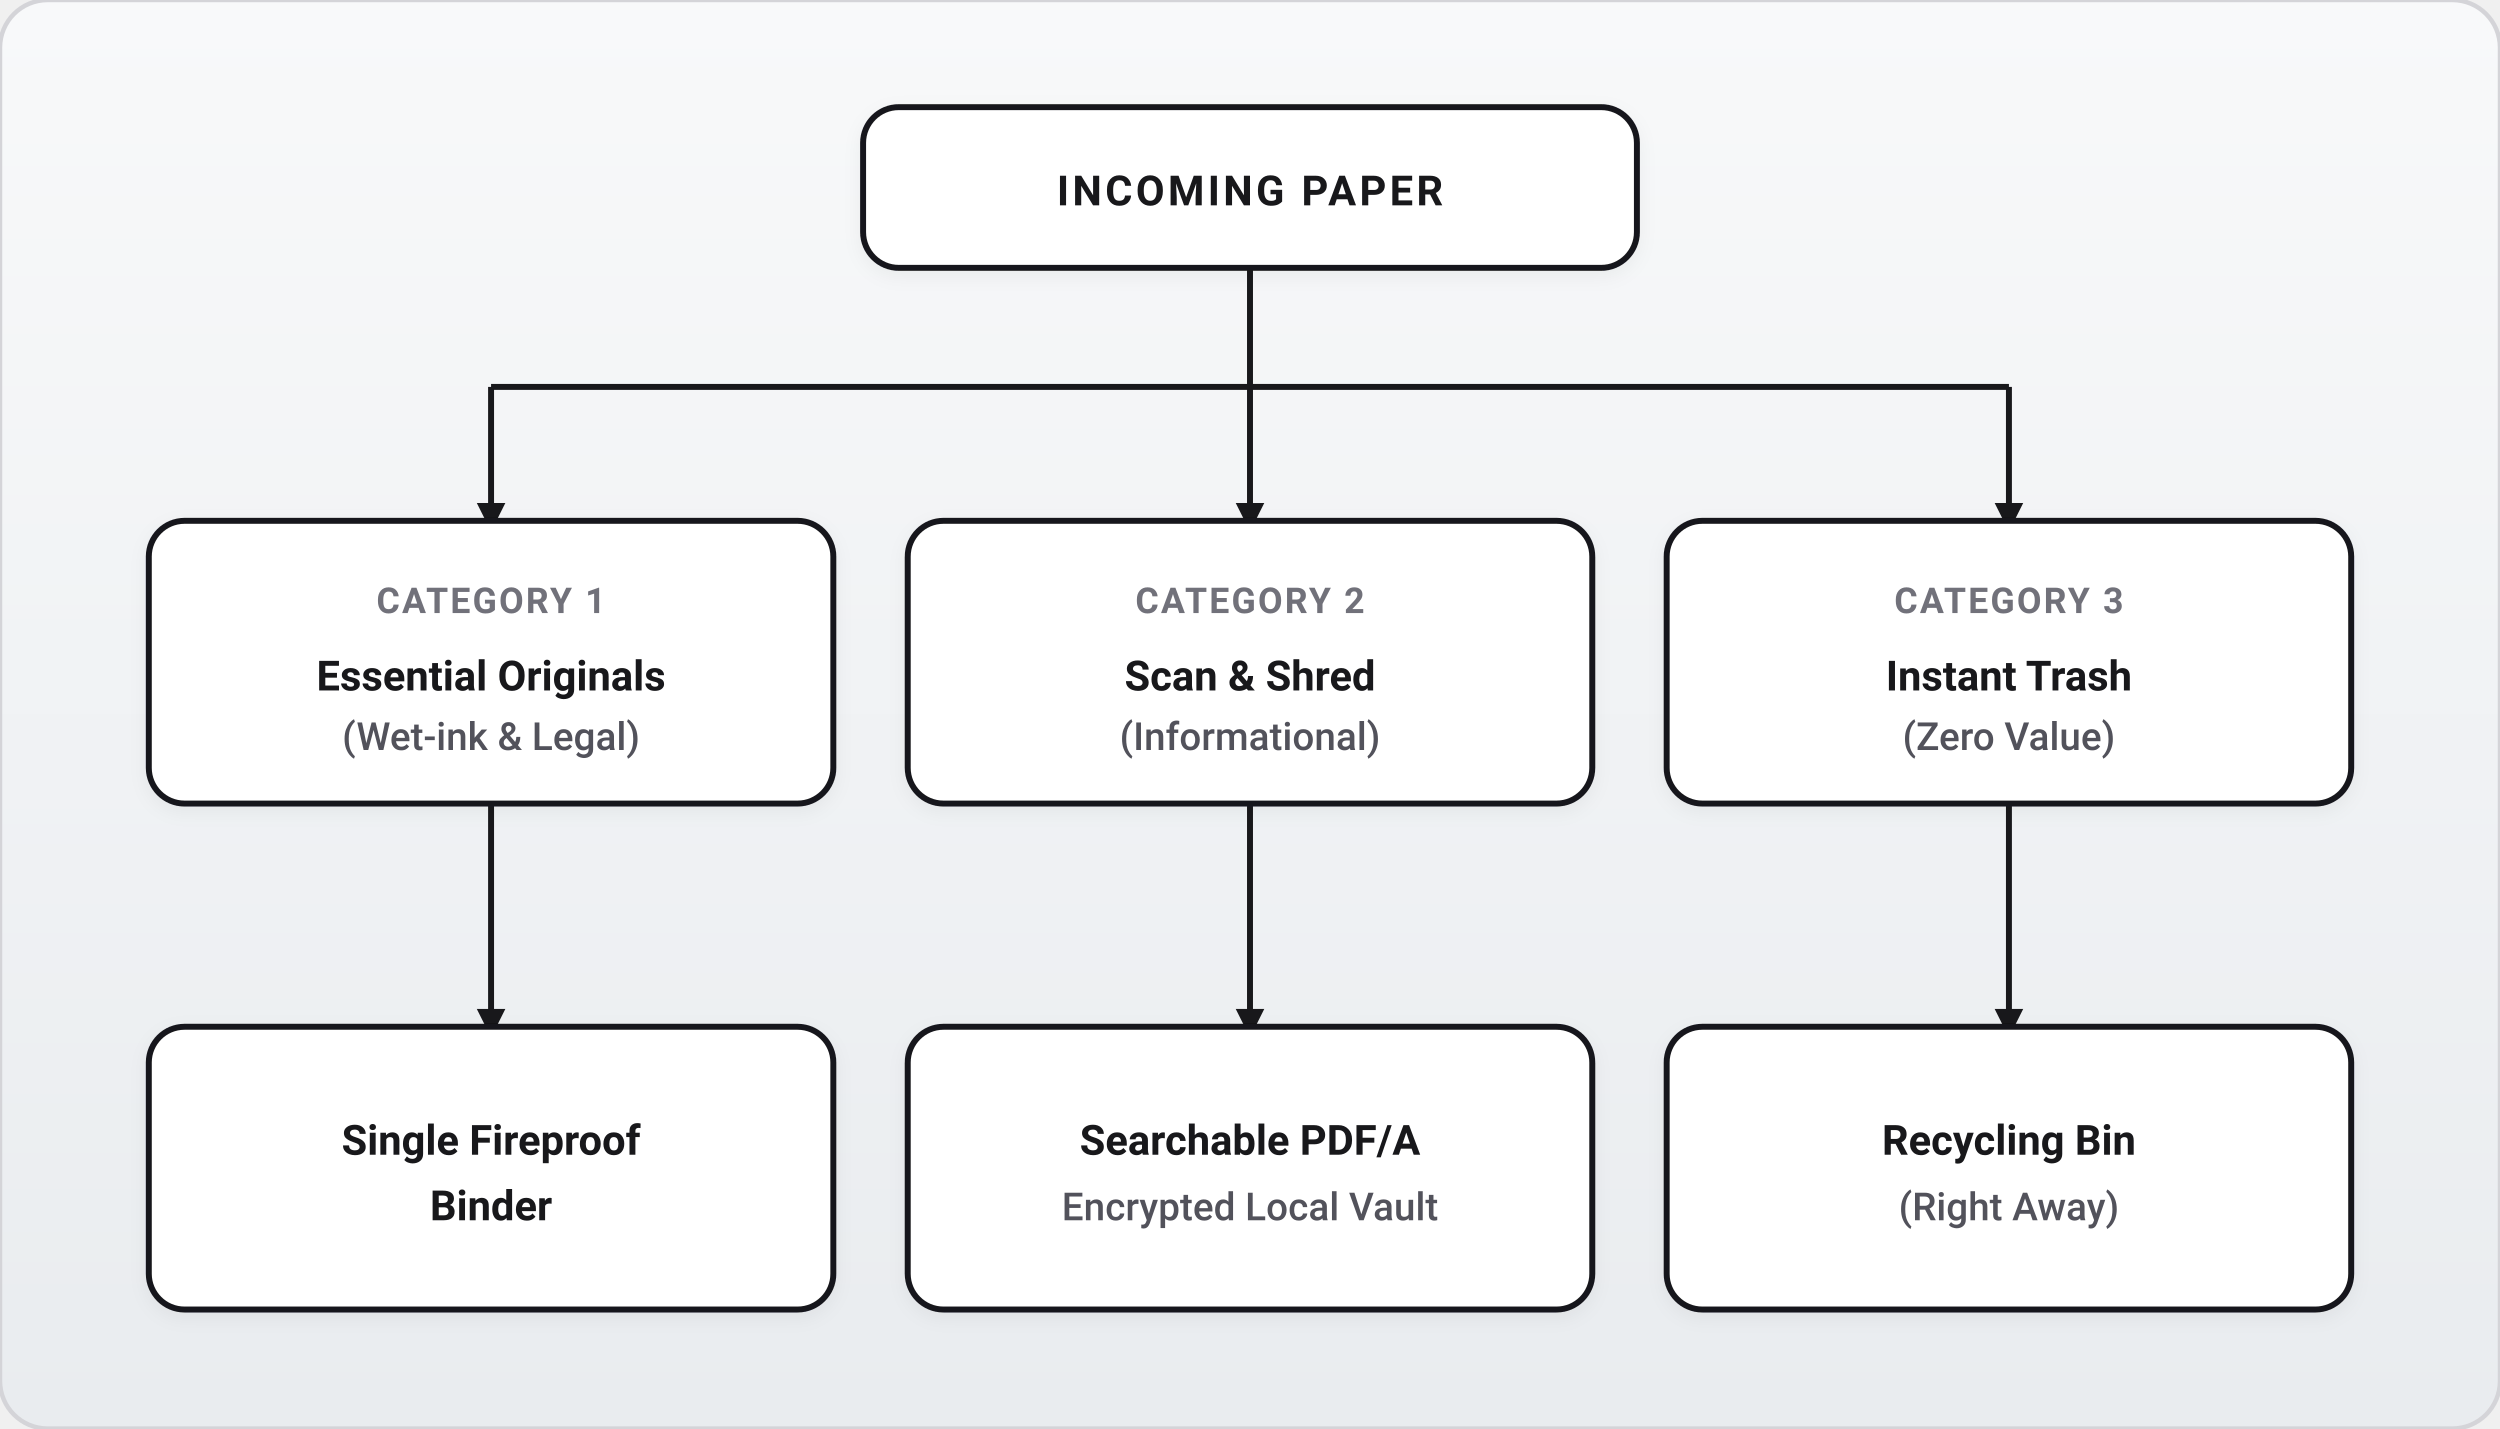
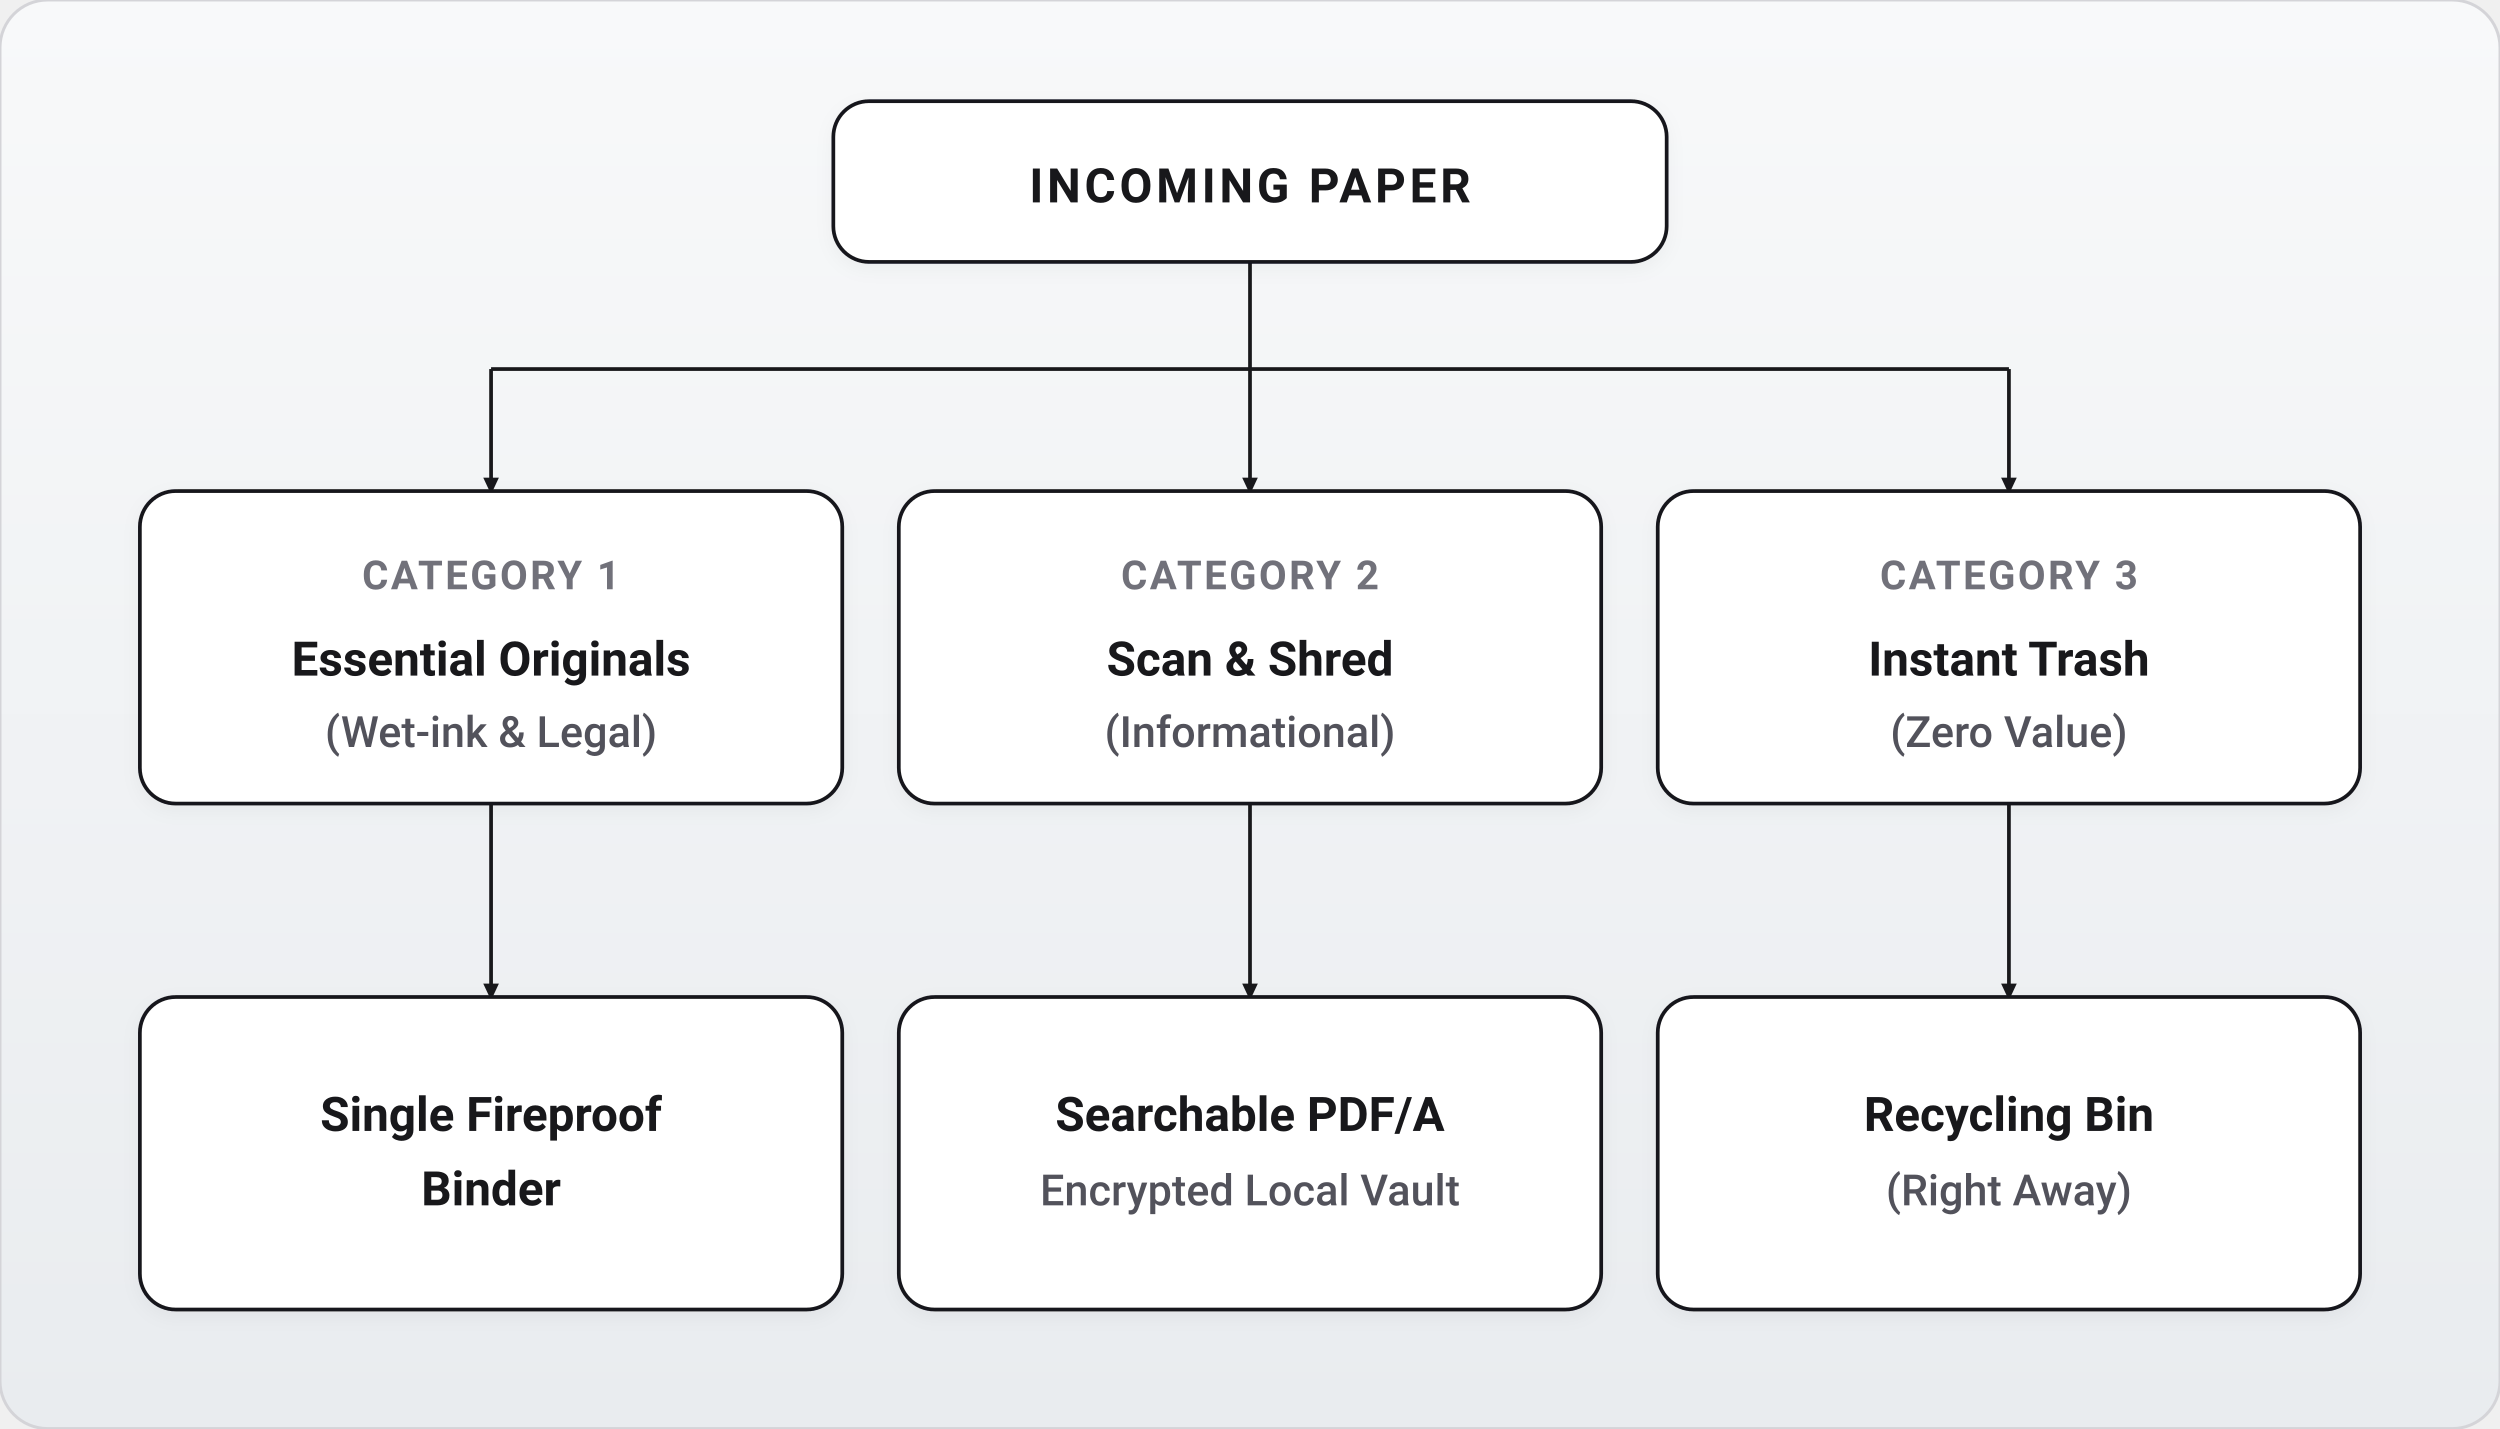
<svg xmlns="http://www.w3.org/2000/svg" viewBox="0 0 840 480" width="100%" height="100%">
  <defs>
    <linearGradient id="bgGradient" x1="0%" y1="0%" x2="0%" y2="100%">
      <stop offset="0%" stop-color="#f8f9fa" />
      <stop offset="100%" stop-color="#e9ecef" />
    </linearGradient>
    <filter id="cardShadow" x="-5%" y="-5%" width="110%" height="115%" filterUnits="userSpaceOnUse">
-       <feDropShadow dx="0" dy="2" stdDeviation="3" flood-opacity="0.05" />
+       <feDropShadow dx="0" dy="2" stdDeviation="3" flood-opacity="0.04" />
    </filter>
-     <marker id="arrow" viewBox="0 0 10 10" refX="6" refY="5" markerWidth="6" markerHeight="6" orient="auto-start-reverse">
-       <path d="M 1 1 L 9 5 L 1 9 z" fill="#18181b" />
+     <marker id="arrow" viewBox="0 0 10 10" refX="7" refY="5" markerWidth="6" markerHeight="6" orient="auto-start-reverse">
+       <path d="M 1 1.5 L 8.5 5 L 1 8.5 z" fill="#18181b" />
    </marker>
    <style>
      .text-title {
        font-family: -apple-system, BlinkMacSystemFont, "Segoe UI", Roboto, "Helvetica Neue", Arial, sans-serif;
-         font-size: 14px;
+         font-size: 16px;
        font-weight: 700;
        letter-spacing: 0.08em;
        fill: #18181b;
      }
      .text-cat {
        font-family: -apple-system, BlinkMacSystemFont, "Segoe UI", Roboto, "Helvetica Neue", Arial, sans-serif;
-         font-size: 12px;
+         font-size: 13.5px;
        font-weight: 700;
        letter-spacing: 0.06em;
        fill: #71717a;
      }
      .text-body-bold {
        font-family: -apple-system, BlinkMacSystemFont, "Segoe UI", Roboto, "Helvetica Neue", Arial, sans-serif;
-         font-size: 14px;
+         font-size: 16px;
        font-weight: 600;
        fill: #18181b;
      }
      .text-body-sub {
        font-family: -apple-system, BlinkMacSystemFont, "Segoe UI", Roboto, "Helvetica Neue", Arial, sans-serif;
-         font-size: 13px;
+         font-size: 14.5px;
        font-weight: 500;
        fill: #52525b;
      }
      .box {
        fill: #ffffff;
        stroke: #18181b;
-         stroke-width: 2;
+         stroke-width: 1.25;
        rx: 12px;
        ry: 12px;
      }
      .connector {
        stroke: #18181b;
-         stroke-width: 2;
+         stroke-width: 1.25;
        fill: none;
      }
    </style>
  </defs>
-   <rect width="840" height="480" rx="16" fill="url(#bgGradient)" stroke="#d4d4d8" stroke-width="1.5" />
-   <line x1="420" y1="90" x2="420" y2="130" class="connector" />
-   <line x1="165" y1="130" x2="675" y2="130" class="connector" />
-   <line x1="165" y1="130" x2="165" y2="175" class="connector" marker-end="url(#arrow)" />
-   <line x1="420" y1="130" x2="420" y2="175" class="connector" marker-end="url(#arrow)" />
-   <line x1="675" y1="130" x2="675" y2="175" class="connector" marker-end="url(#arrow)" />
-   <line x1="165" y1="270" x2="165" y2="345" class="connector" marker-end="url(#arrow)" />
-   <line x1="420" y1="270" x2="420" y2="345" class="connector" marker-end="url(#arrow)" />
-   <line x1="675" y1="270" x2="675" y2="345" class="connector" marker-end="url(#arrow)" />
-   <rect x="290" y="36" width="260" height="54" class="box" filter="url(#cardShadow)" />
-   <text x="420" y="69" text-anchor="middle" class="text-title">INCOMING PAPER</text>
-   <rect x="50" y="175" width="230" height="95" class="box" filter="url(#cardShadow)" />
-   <text x="165" y="206" text-anchor="middle" class="text-cat">CATEGORY 1</text>
-   <text x="165" y="232" text-anchor="middle" class="text-body-bold">Essential Originals</text>
-   <text x="165" y="252" text-anchor="middle" class="text-body-sub">(Wet-ink &amp; Legal)</text>
-   <rect x="305" y="175" width="230" height="95" class="box" filter="url(#cardShadow)" />
-   <text x="420" y="206" text-anchor="middle" class="text-cat">CATEGORY 2</text>
-   <text x="420" y="232" text-anchor="middle" class="text-body-bold">Scan &amp; Shred</text>
-   <text x="420" y="252" text-anchor="middle" class="text-body-sub">(Informational)</text>
-   <rect x="560" y="175" width="230" height="95" class="box" filter="url(#cardShadow)" />
-   <text x="675" y="206" text-anchor="middle" class="text-cat">CATEGORY 3</text>
-   <text x="675" y="232" text-anchor="middle" class="text-body-bold">Instant Trash</text>
-   <text x="675" y="252" text-anchor="middle" class="text-body-sub">(Zero Value)</text>
-   <rect x="50" y="345" width="230" height="95" class="box" filter="url(#cardShadow)" />
-   <text x="165" y="388" text-anchor="middle" class="text-body-bold">Single Fireproof</text>
-   <text x="165" y="410" text-anchor="middle" class="text-body-bold">Binder</text>
-   <rect x="305" y="345" width="230" height="95" class="box" filter="url(#cardShadow)" />
-   <text x="420" y="388" text-anchor="middle" class="text-body-bold">Searchable PDF/A</text>
-   <text x="420" y="410" text-anchor="middle" class="text-body-sub">Encrypted Local Vault</text>
-   <rect x="560" y="345" width="230" height="95" class="box" filter="url(#cardShadow)" />
-   <text x="675" y="388" text-anchor="middle" class="text-body-bold">Recycling Bin</text>
-   <text x="675" y="410" text-anchor="middle" class="text-body-sub">(Right Away)</text>
+   <rect width="840" height="480" rx="16" fill="url(#bgGradient)" stroke="#d4d4d8" stroke-width="1" />
+   <line x1="420" y1="88" x2="420" y2="124" class="connector" />
+   <line x1="165" y1="124" x2="675" y2="124" class="connector" />
+   <line x1="165" y1="124" x2="165" y2="165" class="connector" marker-end="url(#arrow)" />
+   <line x1="420" y1="124" x2="420" y2="165" class="connector" marker-end="url(#arrow)" />
+   <line x1="675" y1="124" x2="675" y2="165" class="connector" marker-end="url(#arrow)" />
+   <line x1="165" y1="270" x2="165" y2="335" class="connector" marker-end="url(#arrow)" />
+   <line x1="420" y1="270" x2="420" y2="335" class="connector" marker-end="url(#arrow)" />
+   <line x1="675" y1="270" x2="675" y2="335" class="connector" marker-end="url(#arrow)" />
+   <rect x="280" y="34" width="280" height="54" class="box" filter="url(#cardShadow)" />
+   <text x="420" y="68" text-anchor="middle" class="text-title">INCOMING PAPER</text>
+   <rect x="47" y="165" width="236" height="105" class="box" filter="url(#cardShadow)" />
+   <text x="165" y="198" text-anchor="middle" class="text-cat">CATEGORY 1</text>
+   <text x="165" y="227" text-anchor="middle" class="text-body-bold">Essential Originals</text>
+   <text x="165" y="251" text-anchor="middle" class="text-body-sub">(Wet-ink &amp; Legal)</text>
+   <rect x="302" y="165" width="236" height="105" class="box" filter="url(#cardShadow)" />
+   <text x="420" y="198" text-anchor="middle" class="text-cat">CATEGORY 2</text>
+   <text x="420" y="227" text-anchor="middle" class="text-body-bold">Scan &amp; Shred</text>
+   <text x="420" y="251" text-anchor="middle" class="text-body-sub">(Informational)</text>
+   <rect x="557" y="165" width="236" height="105" class="box" filter="url(#cardShadow)" />
+   <text x="675" y="198" text-anchor="middle" class="text-cat">CATEGORY 3</text>
+   <text x="675" y="227" text-anchor="middle" class="text-body-bold">Instant Trash</text>
+   <text x="675" y="251" text-anchor="middle" class="text-body-sub">(Zero Value)</text>
+   <rect x="47" y="335" width="236" height="105" class="box" filter="url(#cardShadow)" />
+   <text x="165" y="380" text-anchor="middle" class="text-body-bold">Single Fireproof</text>
+   <text x="165" y="405" text-anchor="middle" class="text-body-bold">Binder</text>
+   <rect x="302" y="335" width="236" height="105" class="box" filter="url(#cardShadow)" />
+   <text x="420" y="380" text-anchor="middle" class="text-body-bold">Searchable PDF/A</text>
+   <text x="420" y="405" text-anchor="middle" class="text-body-sub">Encrypted Local Vault</text>
+   <rect x="557" y="335" width="236" height="105" class="box" filter="url(#cardShadow)" />
+   <text x="675" y="380" text-anchor="middle" class="text-body-bold">Recycling Bin</text>
+   <text x="675" y="405" text-anchor="middle" class="text-body-sub">(Right Away)</text>
</svg>
